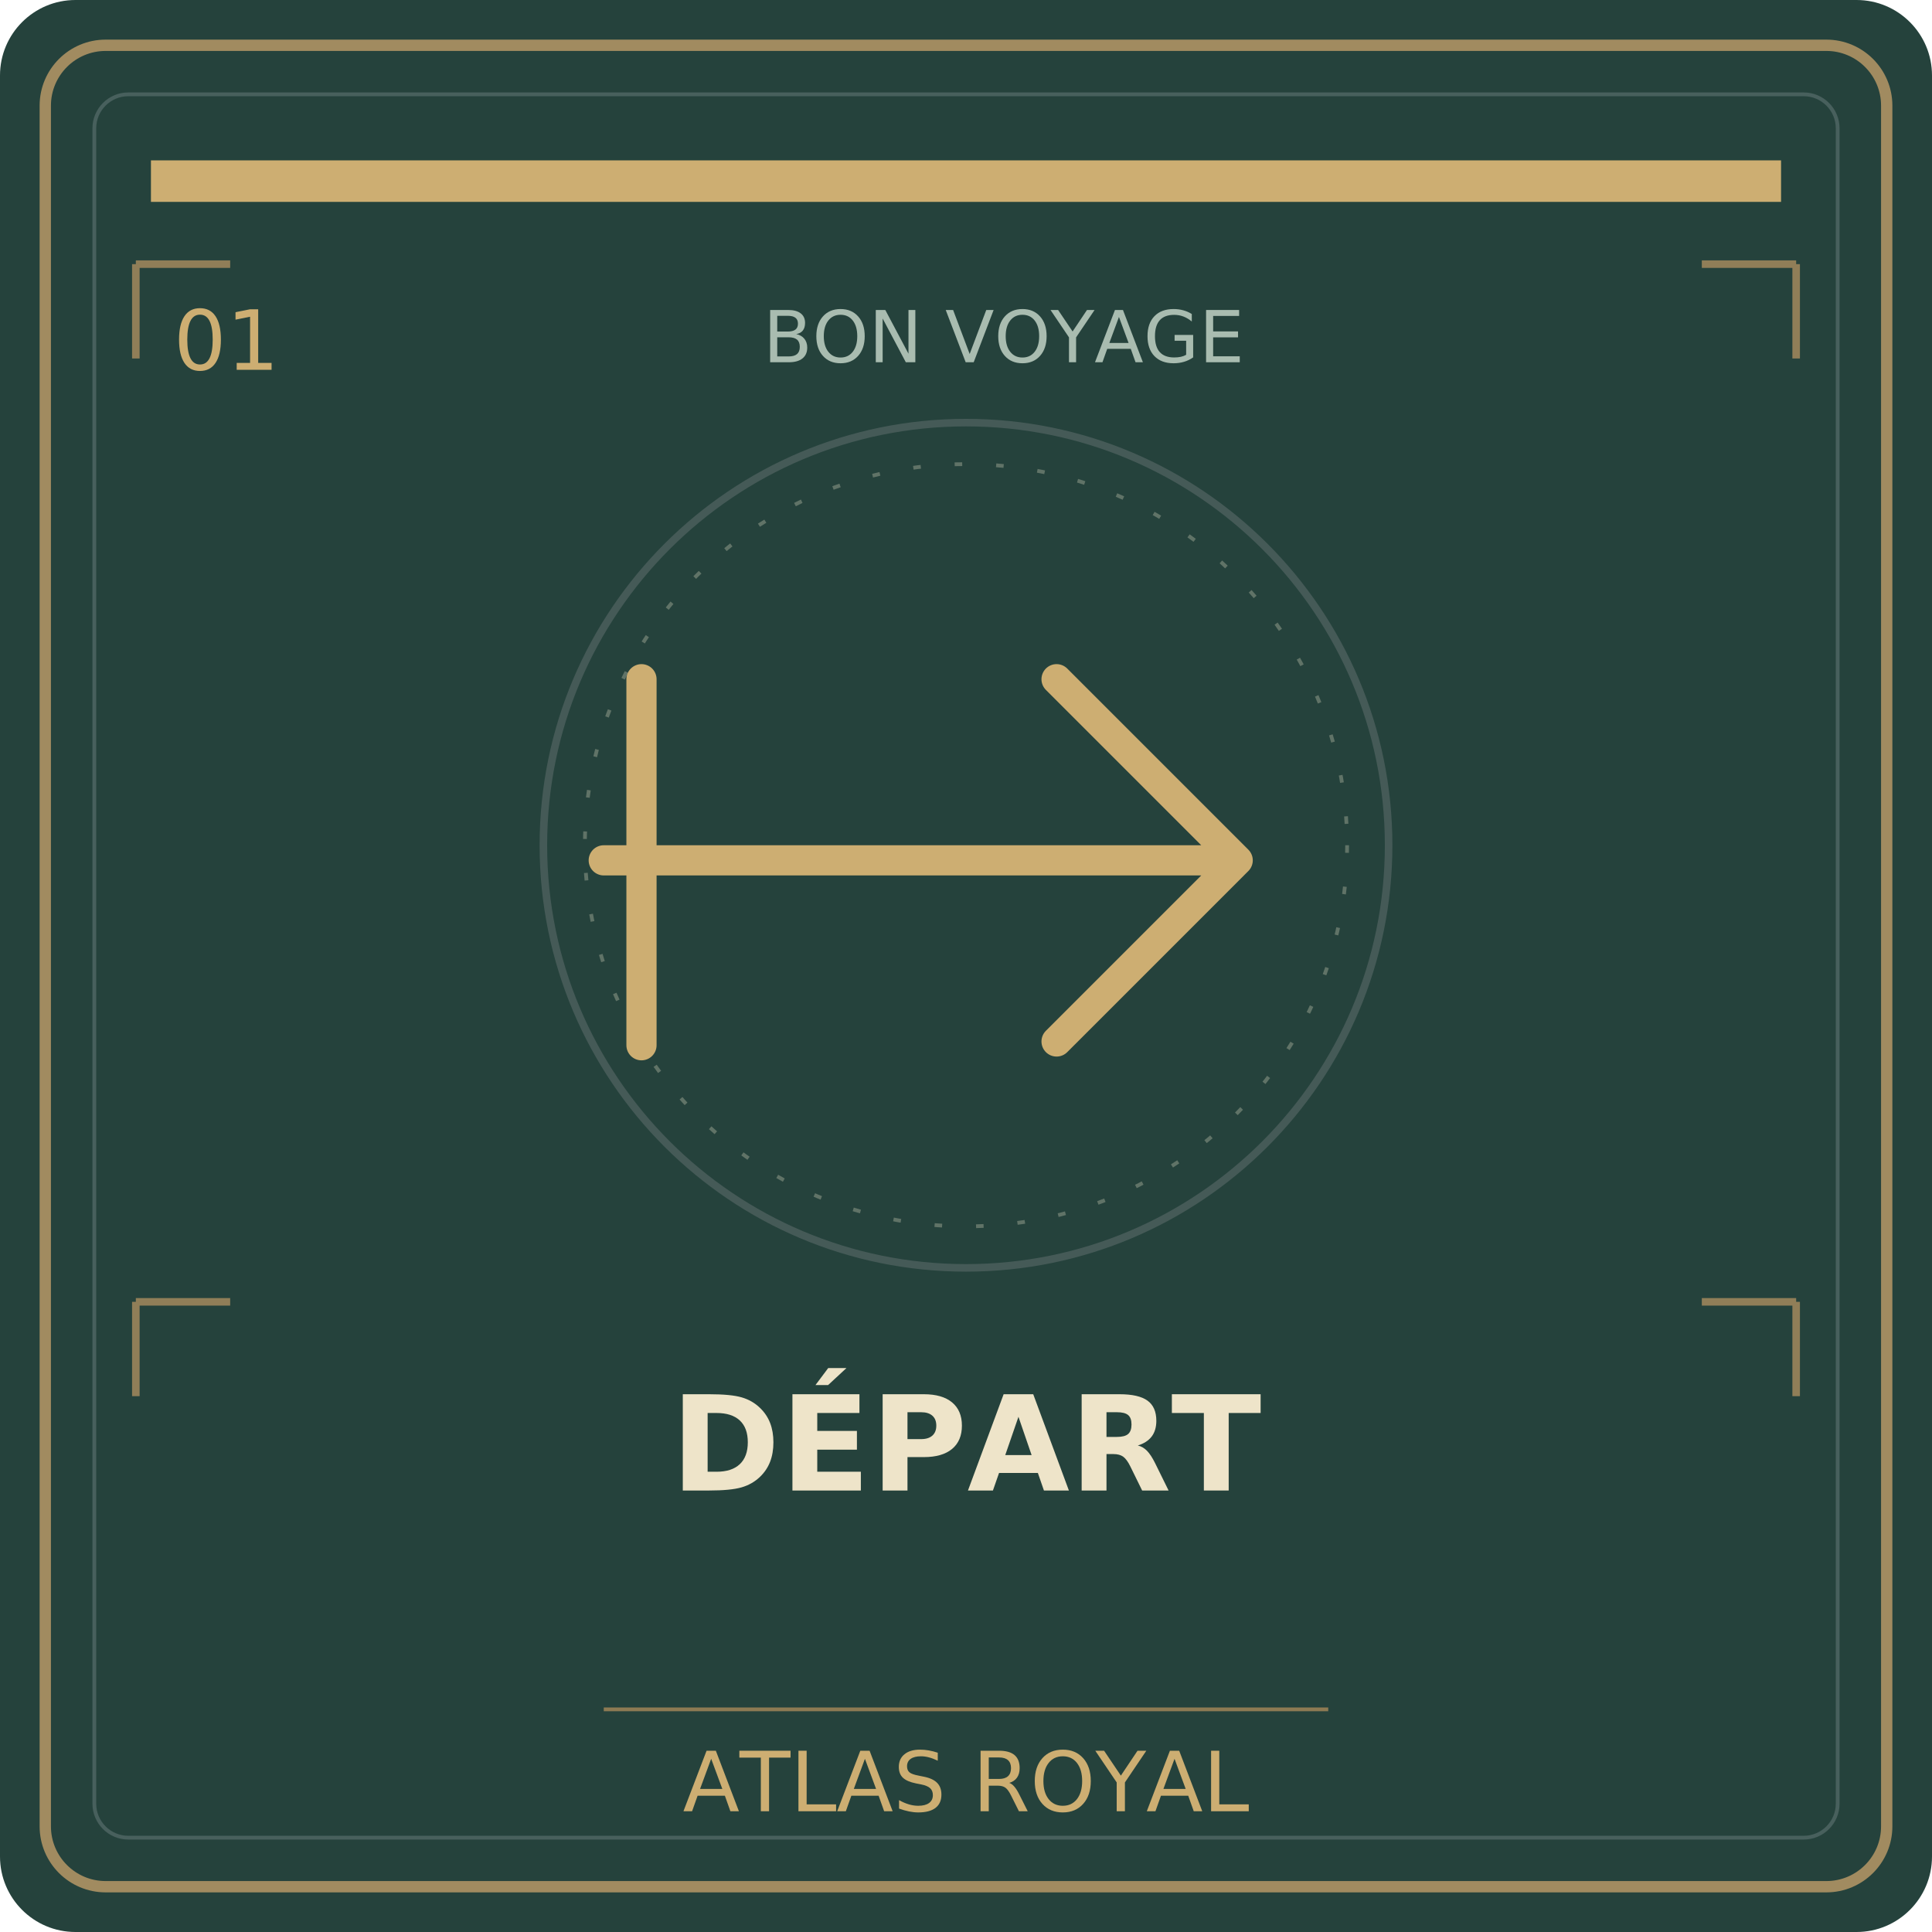
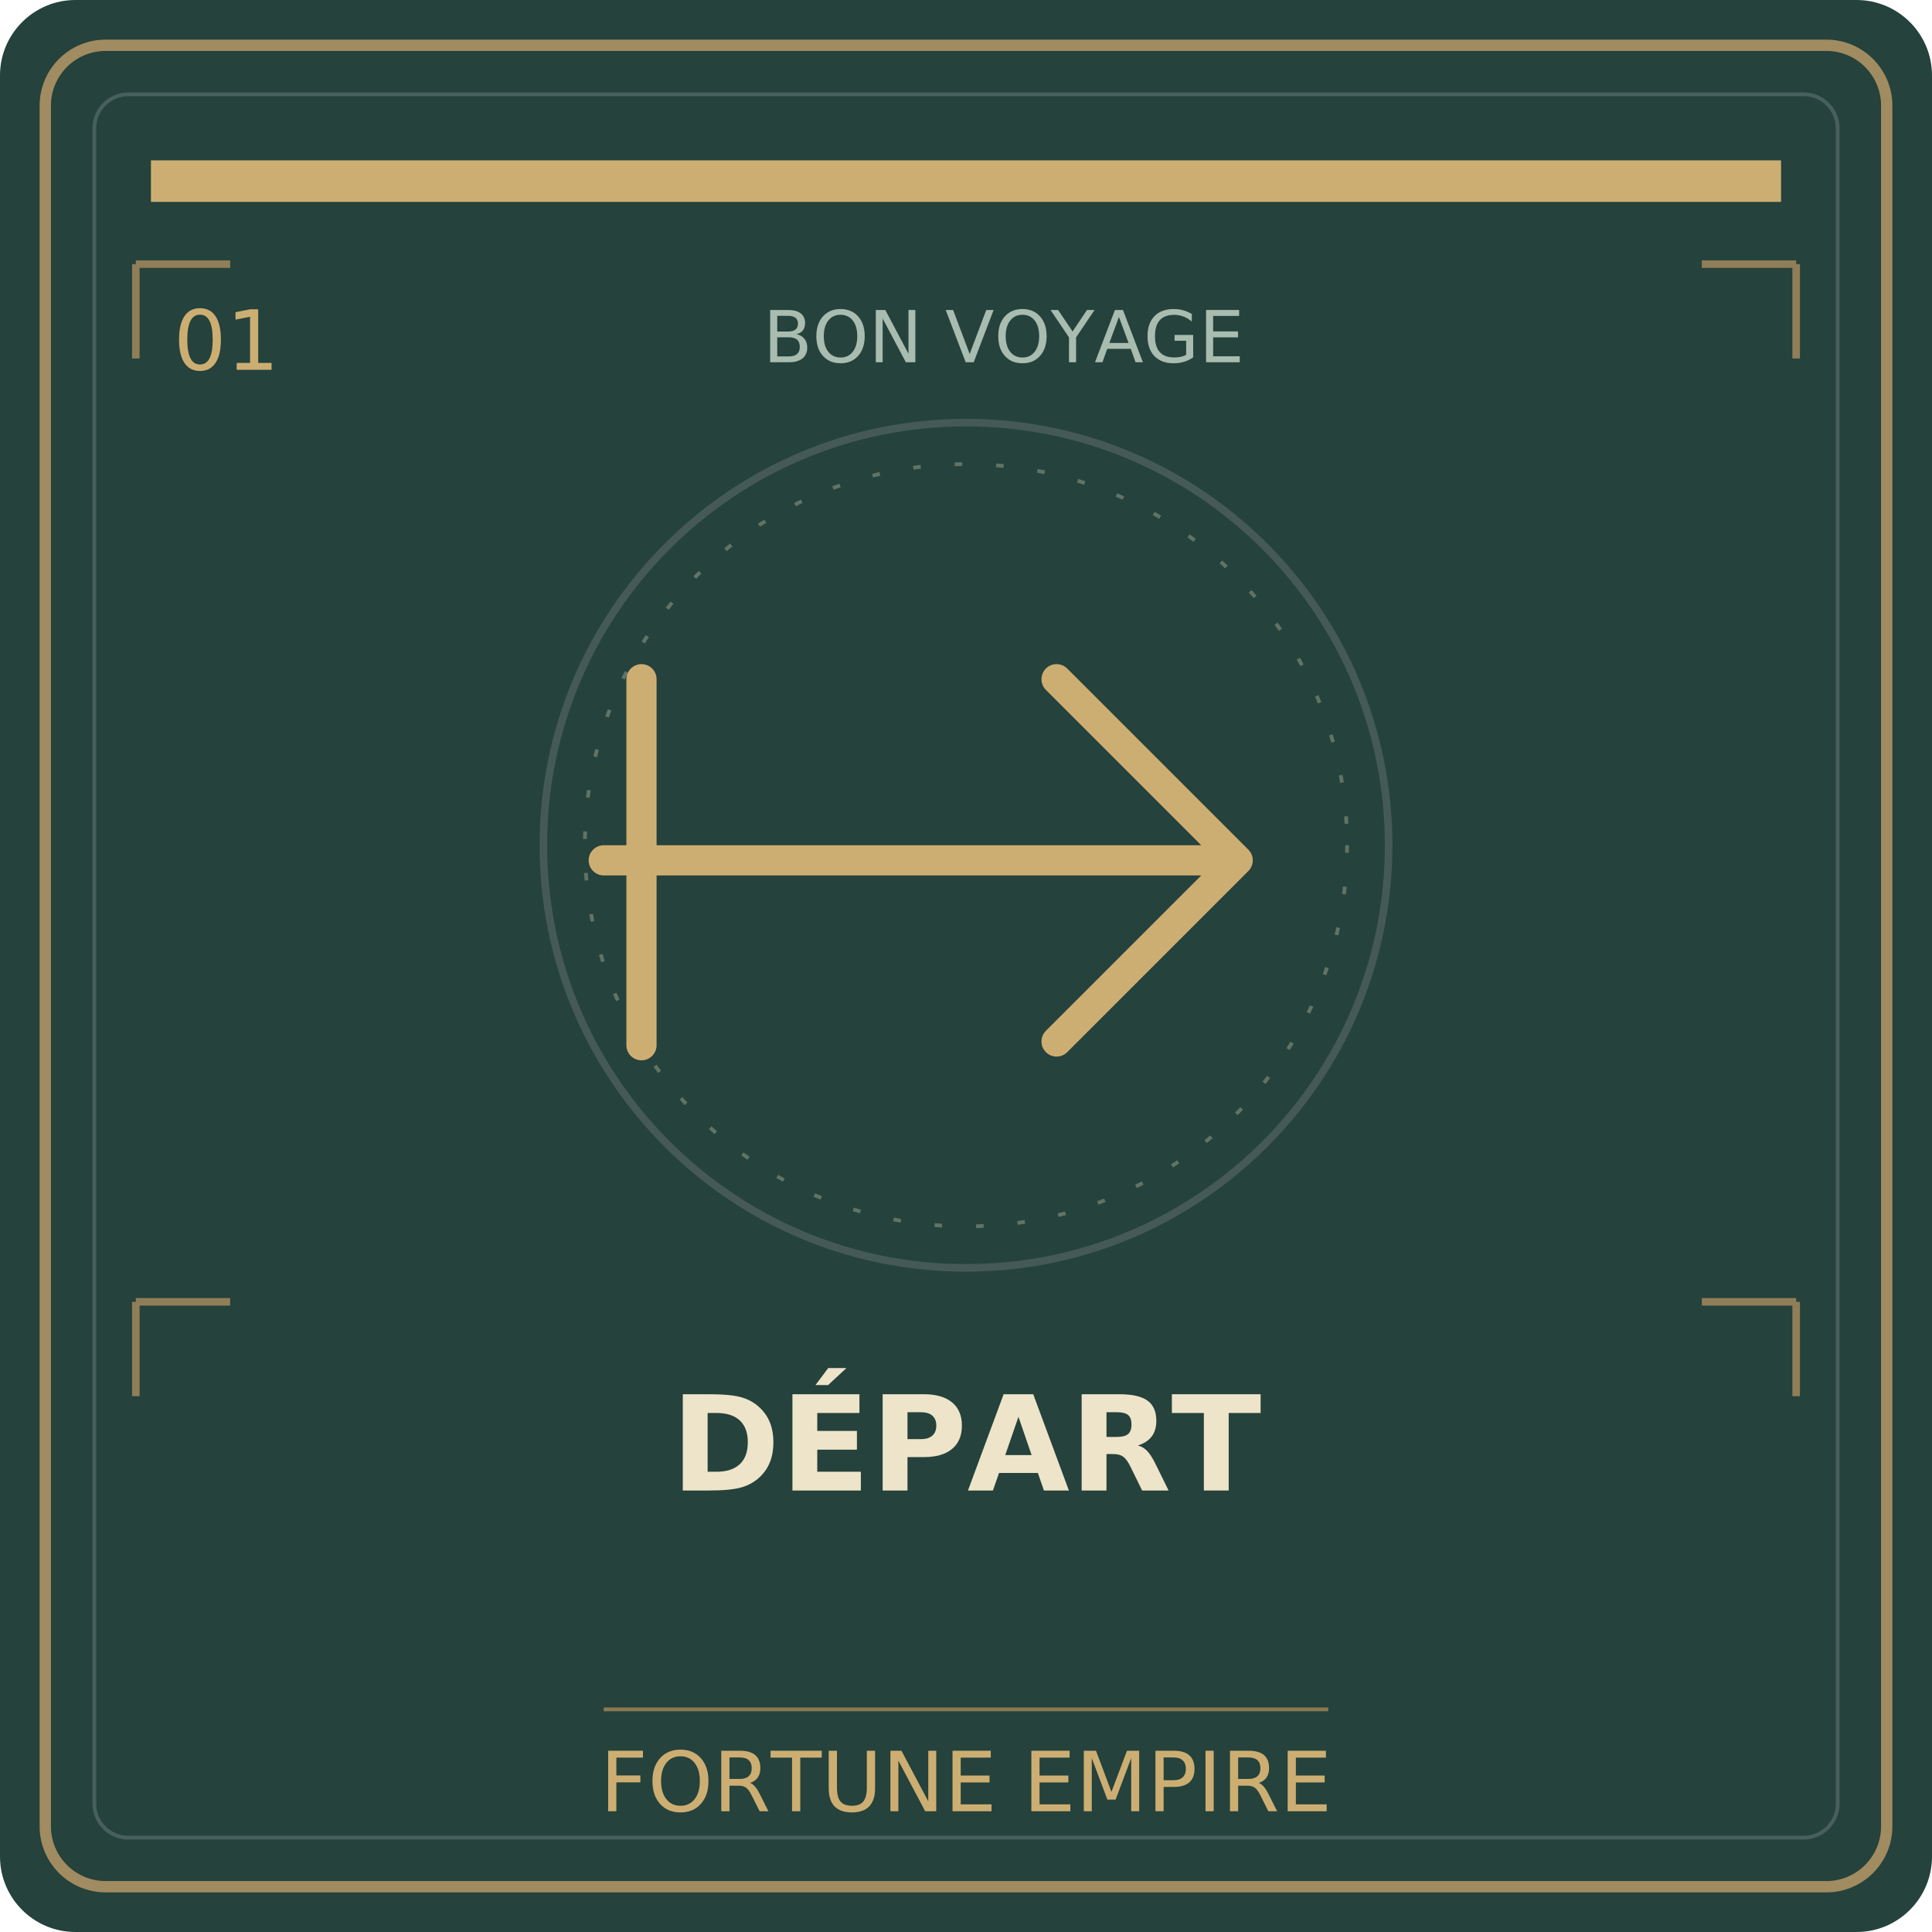
<svg xmlns="http://www.w3.org/2000/svg" width="768" height="768" viewBox="0 0 512 512" font-family="DejaVu Sans, sans-serif">
  <rect width="512" height="512" rx="20" fill="#25423c" />
  <rect x="12" y="12" width="488" height="488" rx="16" fill="none" stroke="#a18b60" stroke-width="3" />
  <rect x="25" y="25" width="462" height="462" rx="9" fill="none" stroke="#48605d" />
  <path d="M40 48H472" stroke="#CDAE72" stroke-width="11" />
  <path d="M36 70h25m-25 0v25M476 70h-25m25 0v25" stroke="#907e58" stroke-width="2" fill="none" />
  <path d="M36 345h25m-25 0v25M476 345h-25m25 0v25" stroke="#907e58" stroke-width="2" fill="none" />
  <g fill="#CDAE72" aria-label="01" transform="translate(46.00293 98)">
    <path d="M651 1360Q495 1360 416.5 1206.5Q338 1053 338 745Q338 438 416.5 284.5Q495 131 651 131Q808 131 886.5 284.5Q965 438 965 745Q965 1053 886.5 1206.5Q808 1360 651 1360ZM651 1520Q902 1520 1034.5 1321.5Q1167 1123 1167 745Q1167 368 1034.5 169.5Q902 -29 651 -29Q400 -29 267.5 169.5Q135 368 135 745Q135 1123 267.5 1321.5Q400 1520 651 1520Z" transform="translate(0 0) scale(0.01074219 -0.01074219)" />
    <path d="M254 170H584V1309L225 1237V1421L582 1493H784V170H1114V0H254Z" transform="translate(13.99707 0) scale(0.01074219 -0.01074219)" />
  </g>
  <g fill="#a9bcb0" aria-label="BON VOYAGE" transform="translate(202.2368 96)">
    <path d="M403 713V166H727Q890 166 968.5 233.5Q1047 301 1047 440Q1047 580 968.5 646.5Q890 713 727 713ZM403 1327V877H702Q850 877 922.5 932.5Q995 988 995 1102Q995 1215 922.5 1271.0Q850 1327 702 1327ZM201 1493H717Q948 1493 1073.0 1397.0Q1198 1301 1198 1124Q1198 987 1134.0 906.0Q1070 825 946 805Q1095 773 1177.5 671.5Q1260 570 1260 418Q1260 218 1124.0 109.0Q988 0 737 0H201Z" transform="translate(0 0) scale(0.009277344 -0.009277344)" />
    <path d="M807 1356Q587 1356 457.5 1192.0Q328 1028 328 745Q328 463 457.5 299.0Q587 135 807 135Q1027 135 1155.5 299.0Q1284 463 1284 745Q1284 1028 1155.5 1192.0Q1027 1356 807 1356ZM807 1520Q1121 1520 1309.0 1309.5Q1497 1099 1497 745Q1497 392 1309.0 181.5Q1121 -29 807 -29Q492 -29 303.5 181.0Q115 391 115 745Q115 1099 303.5 1309.5Q492 1520 807 1520Z" transform="translate(13.03467 0) scale(0.009277344 -0.009277344)" />
    <path d="M201 1493H473L1135 244V1493H1331V0H1059L397 1249V0H201Z" transform="translate(27.98975 0) scale(0.009277344 -0.009277344)" />
    <path d="M586 0 16 1493H227L700 236L1174 1493H1384L815 0Z" transform="translate(48.24219 0) scale(0.009277344 -0.009277344)" />
    <path d="M807 1356Q587 1356 457.5 1192.0Q328 1028 328 745Q328 463 457.5 299.0Q587 135 807 135Q1027 135 1155.5 299.0Q1284 463 1284 745Q1284 1028 1155.5 1192.0Q1027 1356 807 1356ZM807 1520Q1121 1520 1309.0 1309.5Q1497 1099 1497 745Q1497 392 1309.0 181.5Q1121 -29 807 -29Q492 -29 303.5 181.0Q115 391 115 745Q115 1099 303.5 1309.5Q492 1520 807 1520Z" transform="translate(61.23975 0) scale(0.009277344 -0.009277344)" />
    <path d="M-4 1493H213L627 879L1038 1493H1255L727 711V0H524V711Z" transform="translate(76.19482 0) scale(0.009277344 -0.009277344)" />
    <path d="M700 1294 426 551H975ZM586 1493H815L1384 0H1174L1038 383H365L229 0H16Z" transform="translate(87.80078 0) scale(0.009277344 -0.009277344)" />
    <path d="M1219 213V614H889V780H1419V139Q1302 56 1161.0 13.5Q1020 -29 860 -29Q510 -29 312.5 175.5Q115 380 115 745Q115 1111 312.5 1315.5Q510 1520 860 1520Q1006 1520 1137.5 1484.0Q1269 1448 1380 1378V1163Q1268 1258 1142.0 1306.0Q1016 1354 877 1354Q603 1354 465.5 1201.0Q328 1048 328 745Q328 443 465.5 290.0Q603 137 877 137Q984 137 1068.0 155.5Q1152 174 1219 213Z" transform="translate(100.7983 0) scale(0.009277344 -0.009277344)" />
    <path d="M201 1493H1145V1323H403V881H1114V711H403V170H1163V0H201Z" transform="translate(115.5215 0) scale(0.009277344 -0.009277344)" />
  </g>
  <circle cx="256" cy="224" r="112" fill="none" stroke="#455a57" stroke-width="2" />
  <circle cx="256" cy="224" r="101" fill="none" stroke="#607367" stroke-width="1" stroke-dasharray="2 9" />
  <path d="M160 228H326 M280 180L328 228L280 276 M170 180V277" stroke="#CDAE72" stroke-width="8" stroke-linecap="round" stroke-linejoin="round" fill="none" />
  <g fill="#eee4c9" aria-label="DÉPART" transform="translate(177.7371 395)">
    <path d="M573 1202V291H711Q947 291 1071.5 408.0Q1196 525 1196 748Q1196 970 1072.0 1086.0Q948 1202 711 1202ZM188 1493H594Q934 1493 1100.5 1444.5Q1267 1396 1386 1280Q1491 1179 1542.0 1047.0Q1593 915 1593 748Q1593 579 1542.0 446.5Q1491 314 1386 213Q1266 97 1098.0 48.5Q930 0 594 0H188Z" transform="translate(0 0) scale(0.01708984 -0.01708984)" />
    <path d="M188 1493H1227V1202H573V924H1188V633H573V291H1249V0H188ZM743 1899H1026L741 1635H545Z" transform="translate(29.05273 0) scale(0.01708984 -0.01708984)" />
    <path d="M188 1493H827Q1112 1493 1264.5 1366.5Q1417 1240 1417 1006Q1417 771 1264.5 644.5Q1112 518 827 518H573V0H188ZM573 1214V797H786Q898 797 959.0 851.5Q1020 906 1020 1006Q1020 1106 959.0 1160.0Q898 1214 786 1214Z" transform="translate(52.96143 0) scale(0.01708984 -0.01708984)" />
    <path d="M1094 272H492L397 0H10L563 1493H1022L1575 0H1188ZM588 549H997L793 1143Z" transform="translate(78.61328 0) scale(0.01708984 -0.01708984)" />
    <path d="M735 831Q856 831 908.5 876.0Q961 921 961 1024Q961 1126 908.5 1170.0Q856 1214 735 1214H573V831ZM573 565V0H188V1493H776Q1071 1493 1208.5 1394.0Q1346 1295 1346 1081Q1346 933 1274.5 838.0Q1203 743 1059 698Q1138 680 1200.5 616.5Q1263 553 1327 424L1536 0H1126L944 371Q889 483 832.5 524.0Q776 565 682 565Z" transform="translate(105.7007 0) scale(0.01708984 -0.01708984)" />
    <path d="M10 1493H1386V1202H891V0H506V1202H10Z" transform="translate(132.6514 0) scale(0.01708984 -0.01708984)" />
  </g>
  <path d="M160 453H352" stroke="#8d7a53" />
-   <g fill="#CDAE72" aria-label="ATLAS ROYAL" transform="translate(180.9497 480)">
-     <path d="M700 1294 426 551H975ZM586 1493H815L1384 0H1174L1038 383H365L229 0H16Z" transform="translate(0 0) scale(0.01074219 -0.01074219)" />
-     <path d="M-6 1493H1257V1323H727V0H524V1323H-6Z" transform="translate(15.0498 0) scale(0.01074219 -0.01074219)" />
-     <path d="M201 1493H403V170H1130V0H201Z" transform="translate(28.48828 0) scale(0.01074219 -0.01074219)" />
-     <path d="M700 1294 426 551H975ZM586 1493H815L1384 0H1174L1038 383H365L229 0H16Z" transform="translate(40.74512 0) scale(0.01074219 -0.01074219)" />
-     <path d="M1096 1444V1247Q981 1302 879.0 1329.0Q777 1356 682 1356Q517 1356 427.5 1292.0Q338 1228 338 1110Q338 1011 397.5 960.5Q457 910 623 879L745 854Q971 811 1078.5 702.5Q1186 594 1186 412Q1186 195 1040.5 83.0Q895 -29 614 -29Q508 -29 388.5 -5.0Q269 19 141 66V274Q264 205 382.0 170.0Q500 135 614 135Q787 135 881.0 203.0Q975 271 975 397Q975 507 907.5 569.0Q840 631 686 662L563 686Q337 731 236.0 827.0Q135 923 135 1094Q135 1292 274.5 1406.0Q414 1520 659 1520Q764 1520 873.0 1501.0Q982 1482 1096 1444Z" transform="translate(55.79492 0) scale(0.01074219 -0.01074219)" />
-     <path d="M909 700Q974 678 1035.5 606.0Q1097 534 1159 408L1364 0H1147L956 383Q882 533 812.5 582.0Q743 631 623 631H403V0H201V1493H657Q913 1493 1039.0 1386.0Q1165 1279 1165 1063Q1165 922 1099.5 829.0Q1034 736 909 700ZM403 1327V797H657Q803 797 877.5 864.5Q952 932 952 1063Q952 1194 877.5 1260.5Q803 1327 657 1327Z" transform="translate(76.75293 0) scale(0.01074219 -0.01074219)" />
-     <path d="M807 1356Q587 1356 457.5 1192.0Q328 1028 328 745Q328 463 457.5 299.0Q587 135 807 135Q1027 135 1155.5 299.0Q1284 463 1284 745Q1284 1028 1155.5 1192.0Q1027 1356 807 1356ZM807 1520Q1121 1520 1309.0 1309.5Q1497 1099 1497 745Q1497 392 1309.0 181.5Q1121 -29 807 -29Q492 -29 303.5 181.0Q115 391 115 745Q115 1099 303.5 1309.5Q492 1520 807 1520Z" transform="translate(92.03906 0) scale(0.01074219 -0.01074219)" />
-     <path d="M-4 1493H213L627 879L1038 1493H1255L727 711V0H524V711Z" transform="translate(109.3555 0) scale(0.01074219 -0.01074219)" />
-     <path d="M700 1294 426 551H975ZM586 1493H815L1384 0H1174L1038 383H365L229 0H16Z" transform="translate(122.7939 0) scale(0.01074219 -0.01074219)" />
-     <path d="M201 1493H403V170H1130V0H201Z" transform="translate(137.8438 0) scale(0.01074219 -0.01074219)" />
+   <g fill="#CDAE72" aria-label="FORTUNE EMPIRE" transform="translate(159.0142 480)">
+     <path d="M201 1493H1059V1323H403V883H995V713H403V0H201Z" transform="translate(0 0) scale(0.01074219 -0.01074219)" />
+     <path d="M807 1356Q587 1356 457.5 1192.0Q328 1028 328 745Q328 463 457.5 299.0Q587 135 807 135Q1027 135 1155.5 299.0Q1284 463 1284 745Q1284 1028 1155.5 1192.0Q1027 1356 807 1356ZM807 1520Q1121 1520 1309.0 1309.5Q1497 1099 1497 745Q1497 392 1309.0 181.5Q1121 -29 807 -29Q492 -29 303.5 181.0Q115 391 115 745Q115 1099 303.5 1309.5Q492 1520 807 1520Z" transform="translate(12.6543 0) scale(0.01074219 -0.01074219)" />
+     <path d="M909 700Q974 678 1035.5 606.0Q1097 534 1159 408L1364 0H1147L956 383Q882 533 812.5 582.0Q743 631 623 631H403V0H201V1493H657Q913 1493 1039.0 1386.0Q1165 1279 1165 1063Q1165 922 1099.5 829.0Q1034 736 909 700ZM403 1327V797H657Q803 797 877.5 864.5Q952 932 952 1063Q952 1194 877.5 1260.5Q803 1327 657 1327Z" transform="translate(29.9707 0) scale(0.01074219 -0.01074219)" />
+     <path d="M-6 1493H1257V1323H727V0H524V1323H-6Z" transform="translate(45.25684 0) scale(0.01074219 -0.01074219)" />
+     <path d="M178 1493H381V586Q381 346 468.0 240.5Q555 135 750 135Q944 135 1031.0 240.5Q1118 346 1118 586V1493H1321V561Q1321 269 1176.5 120.0Q1032 -29 750 -29Q467 -29 322.5 120.0Q178 269 178 561Z" transform="translate(58.69531 0) scale(0.01074219 -0.01074219)" />
+     <path d="M201 1493H473L1135 244V1493H1331V0H1059L397 1249V0H201Z" transform="translate(74.79785 0) scale(0.01074219 -0.01074219)" />
+     <path d="M201 1493H1145V1323H403V881H1114V711H403V170H1163V0H201Z" transform="translate(91.25488 0) scale(0.01074219 -0.01074219)" />
+     <path d="M201 1493H1145V1323H403V881H1114V711H403V170H1163V0H201Z" transform="translate(112.1484 0) scale(0.01074219 -0.01074219)" />
+     <path d="M201 1493H502L883 477L1266 1493H1567V0H1370V1311L985 287H782L397 1311V0H201Z" transform="translate(126.0488 0) scale(0.01074219 -0.01074219)" />
+     <path d="M403 1327V766H657Q798 766 875.0 839.0Q952 912 952 1047Q952 1181 875.0 1254.0Q798 1327 657 1327ZM201 1493H657Q908 1493 1036.5 1379.5Q1165 1266 1165 1047Q1165 826 1036.5 713.0Q908 600 657 600H403V0H201Z" transform="translate(145.0303 0) scale(0.01074219 -0.01074219)" />
+     <path d="M201 1493H403V0H201Z" transform="translate(158.2969 0) scale(0.01074219 -0.01074219)" />
+     <path d="M909 700Q974 678 1035.5 606.0Q1097 534 1159 408L1364 0H1147L956 383Q882 533 812.5 582.0Q743 631 623 631H403V0H201V1493H657Q913 1493 1039.0 1386.0Q1165 1279 1165 1063Q1165 922 1099.5 829.0Q1034 736 909 700ZM403 1327V797H657Q803 797 877.5 864.5Q952 932 952 1063Q952 1194 877.5 1260.5Q803 1327 657 1327Z" transform="translate(164.7852 0) scale(0.01074219 -0.01074219)" />
+     <path d="M201 1493H1145V1323H403V881H1114V711H403V170H1163V0H201Z" transform="translate(180.0713 0) scale(0.01074219 -0.01074219)" />
  </g>
</svg>
